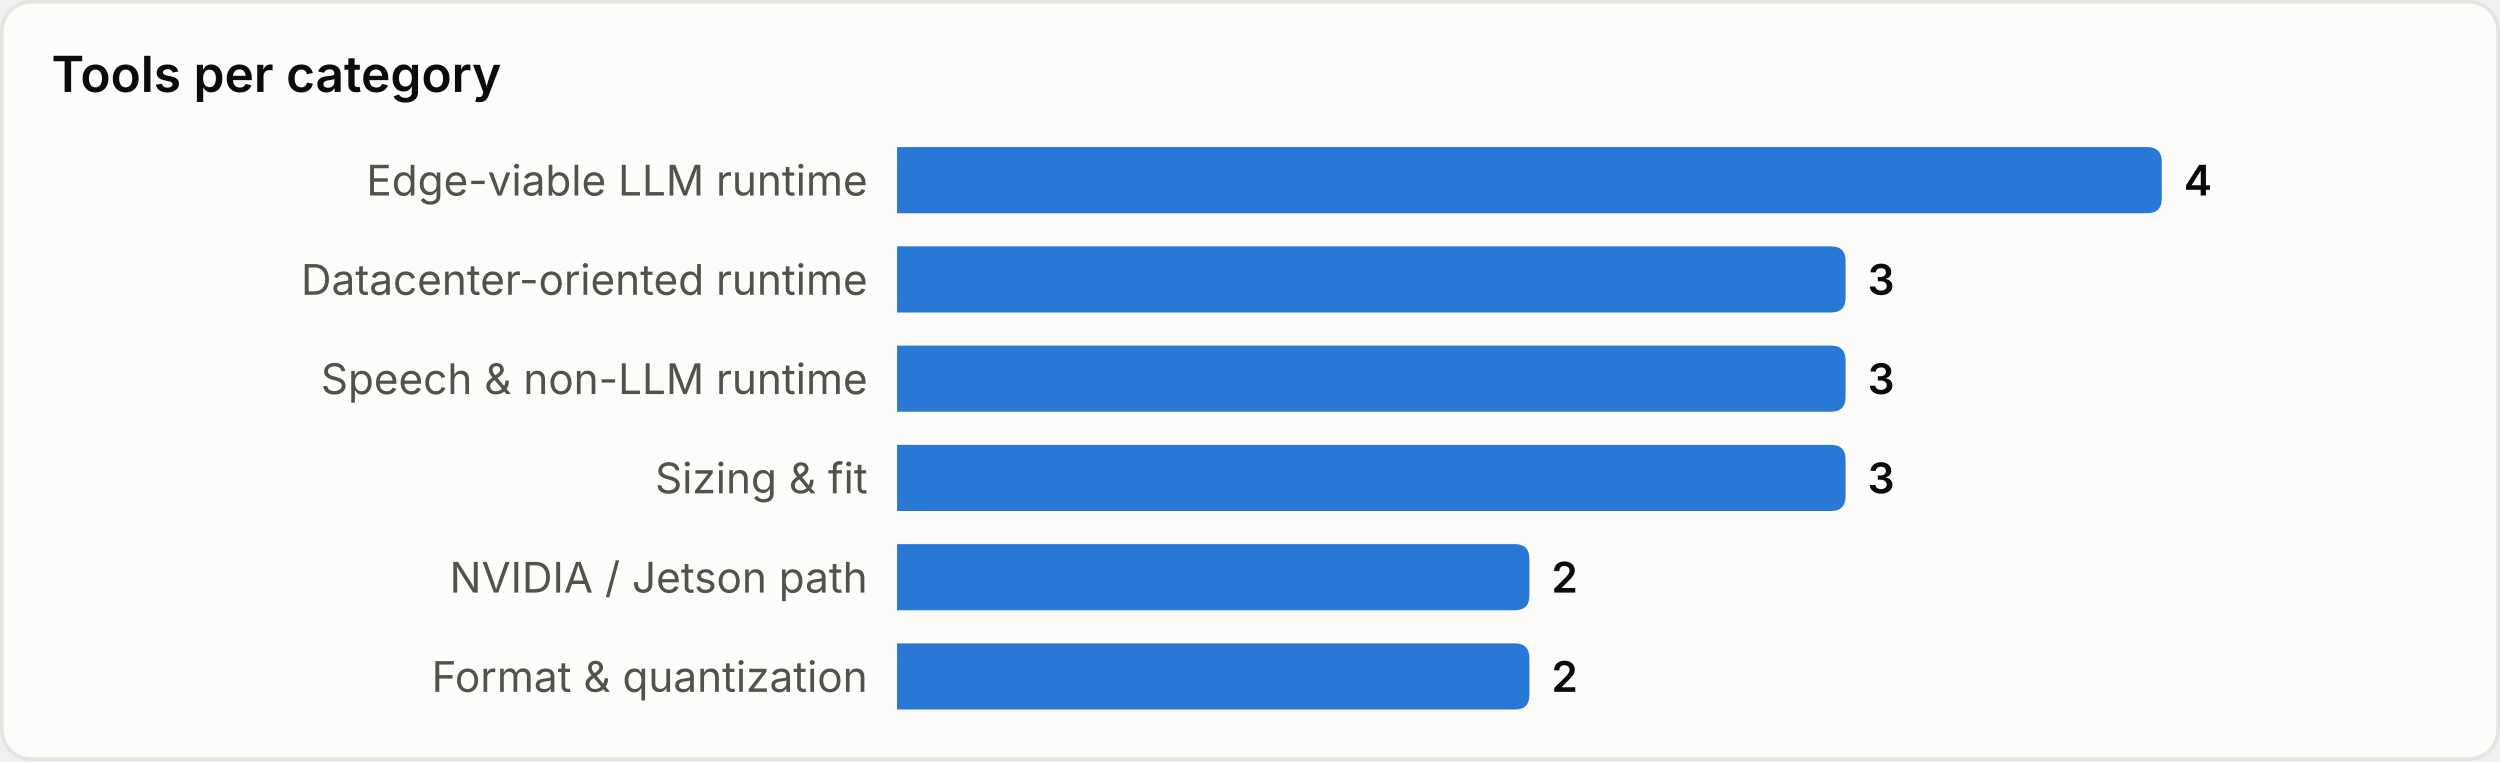
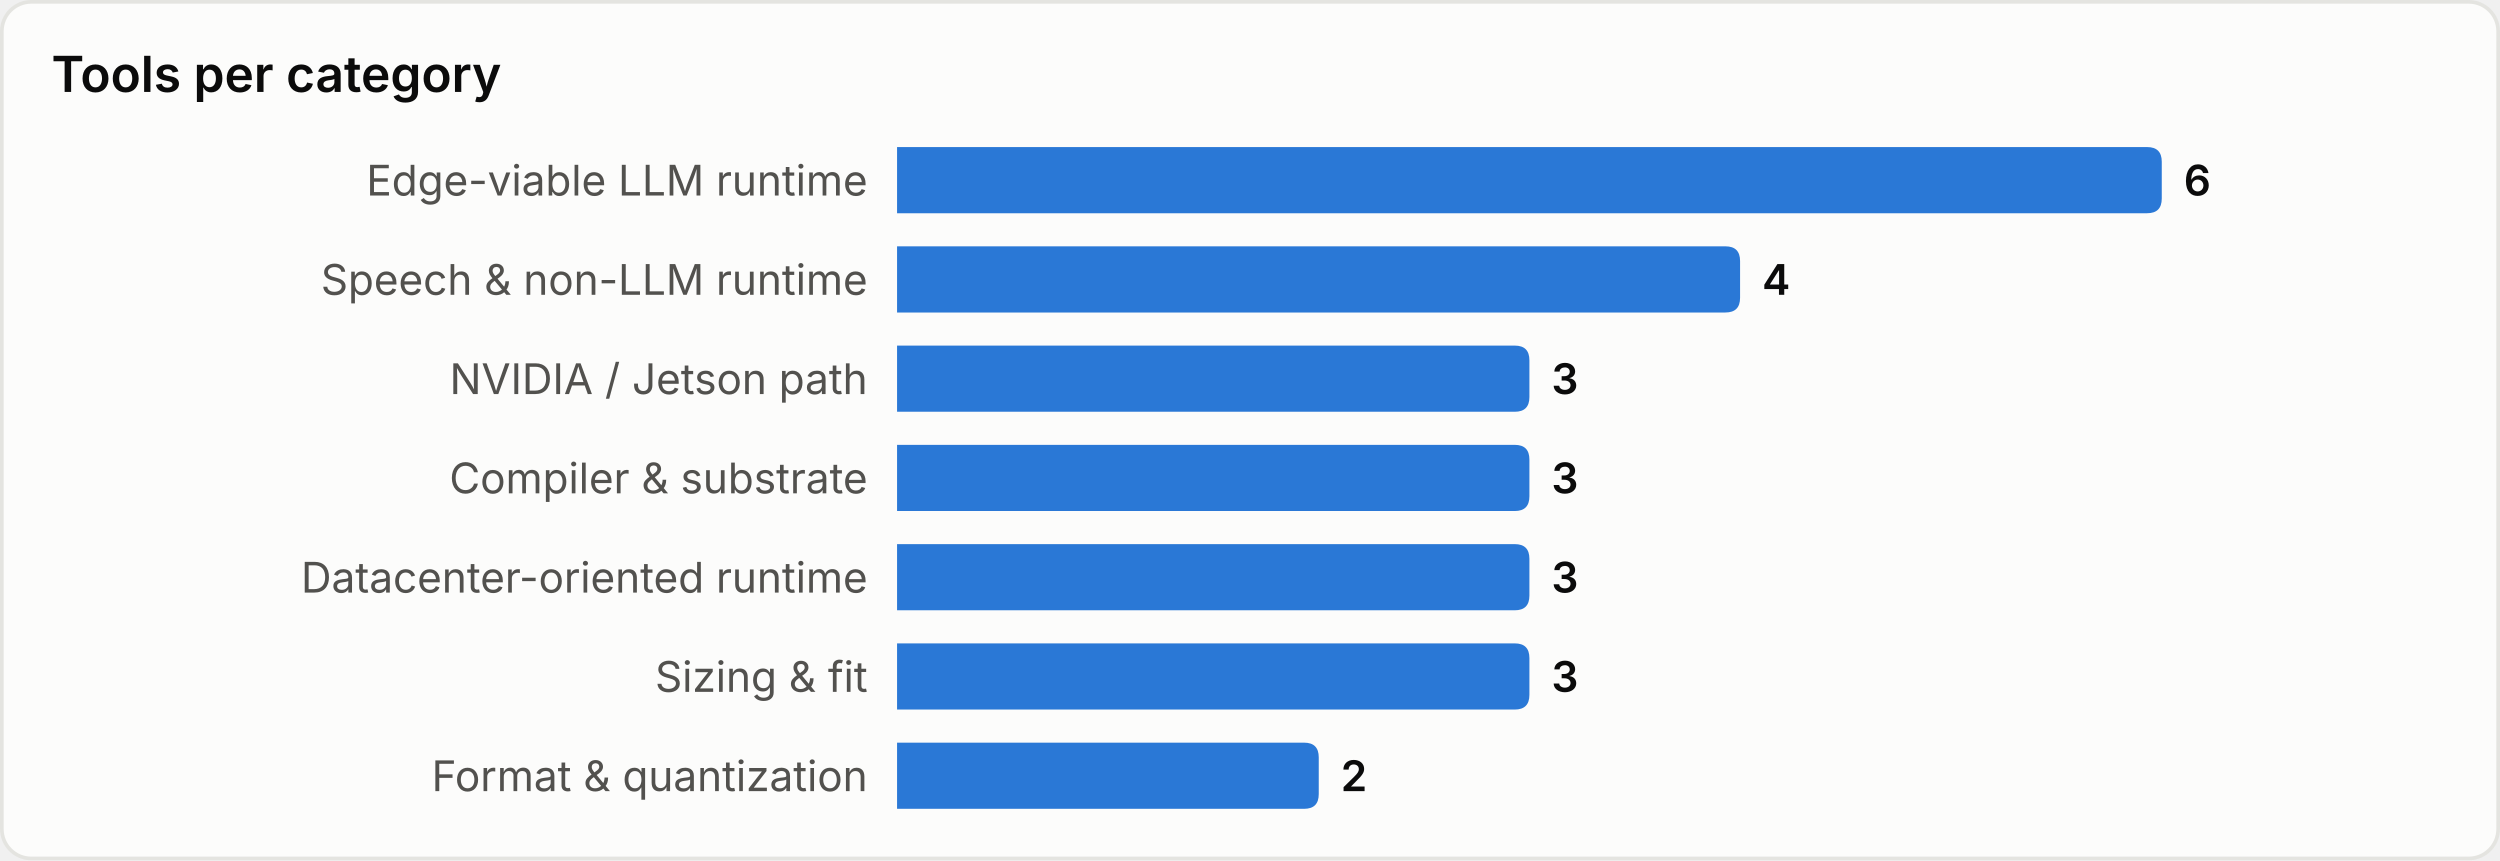
- <svg xmlns="http://www.w3.org/2000/svg" width="680" height="207" viewBox="0 0 680 207" role="img" aria-label="Tools per category">
+ <svg xmlns="http://www.w3.org/2000/svg" width="680" height="234" viewBox="0 0 680 234" role="img" aria-label="Tools per category">
  <style>
text{font-family:system-ui,-apple-system,'Segoe UI',sans-serif}
.srf{fill:#fcfcfb;stroke:#e4e4e0}.ttl{fill:#0b0b0b;font-size:13.5px;font-weight:600}
.lbl{fill:#52514e;font-size:11.5px}.val{fill:#0b0b0b;font-size:11.5px;font-weight:600}
.bar{fill:#2a78d6}
@media(prefers-color-scheme:dark){
.srf{fill:#1a1a19;stroke:#33332f}.ttl{fill:#ffffff}
.lbl{fill:#c3c2b7}.val{fill:#ffffff}.bar{fill:#3987e5}
}
</style>
-   <rect x="0.5" y="0.5" width="679" height="206" rx="8" class="srf" />
+   <rect x="0.5" y="0.5" width="679" height="233" rx="8" class="srf" />
  <text x="14" y="25" class="ttl">Tools per category</text>
  <text x="236" y="49.0" class="lbl" text-anchor="end" dominant-baseline="central">Edge-viable LLM runtime</text>
  <path d="M244,40 h340.0 q4,0 4,4 v10 q0,4 -4,4 h-340.0 z" class="bar" />
-   <text x="594.0" y="49.0" class="val" dominant-baseline="central">4</text>
-   <text x="236" y="76.0" class="lbl" text-anchor="end" dominant-baseline="central">Datacenter-oriented runtime</text>
-   <path d="M244,67 h254.0 q4,0 4,4 v10 q0,4 -4,4 h-254.0 z" class="bar" />
-   <text x="508.0" y="76.0" class="val" dominant-baseline="central">3</text>
-   <text x="236" y="103.0" class="lbl" text-anchor="end" dominant-baseline="central">Speech &amp; non-LLM runtime</text>
-   <path d="M244,94 h254.0 q4,0 4,4 v10 q0,4 -4,4 h-254.0 z" class="bar" />
-   <text x="508.0" y="103.0" class="val" dominant-baseline="central">3</text>
-   <text x="236" y="130.0" class="lbl" text-anchor="end" dominant-baseline="central">Sizing &amp; fit</text>
-   <path d="M244,121 h254.0 q4,0 4,4 v10 q0,4 -4,4 h-254.0 z" class="bar" />
-   <text x="508.0" y="130.0" class="val" dominant-baseline="central">3</text>
-   <text x="236" y="157.0" class="lbl" text-anchor="end" dominant-baseline="central">NVIDIA / Jetson path</text>
+   <text x="594.0" y="49.0" class="val" dominant-baseline="central">6</text>
+   <text x="236" y="76.0" class="lbl" text-anchor="end" dominant-baseline="central">Speech &amp; non-LLM runtime</text>
+   <path d="M244,67 h225.3 q4,0 4,4 v10 q0,4 -4,4 h-225.3 z" class="bar" />
+   <text x="479.3" y="76.0" class="val" dominant-baseline="central">4</text>
+   <text x="236" y="103.0" class="lbl" text-anchor="end" dominant-baseline="central">NVIDIA / Jetson path</text>
+   <path d="M244,94 h168.0 q4,0 4,4 v10 q0,4 -4,4 h-168.0 z" class="bar" />
+   <text x="422.0" y="103.0" class="val" dominant-baseline="central">3</text>
+   <text x="236" y="130.0" class="lbl" text-anchor="end" dominant-baseline="central">Compiler &amp; substrate</text>
+   <path d="M244,121 h168.0 q4,0 4,4 v10 q0,4 -4,4 h-168.0 z" class="bar" />
+   <text x="422.0" y="130.0" class="val" dominant-baseline="central">3</text>
+   <text x="236" y="157.0" class="lbl" text-anchor="end" dominant-baseline="central">Datacenter-oriented runtime</text>
  <path d="M244,148 h168.0 q4,0 4,4 v10 q0,4 -4,4 h-168.0 z" class="bar" />
-   <text x="422.0" y="157.0" class="val" dominant-baseline="central">2</text>
-   <text x="236" y="184.0" class="lbl" text-anchor="end" dominant-baseline="central">Format &amp; quantization</text>
+   <text x="422.0" y="157.0" class="val" dominant-baseline="central">3</text>
+   <text x="236" y="184.0" class="lbl" text-anchor="end" dominant-baseline="central">Sizing &amp; fit</text>
  <path d="M244,175 h168.0 q4,0 4,4 v10 q0,4 -4,4 h-168.0 z" class="bar" />
-   <text x="422.0" y="184.0" class="val" dominant-baseline="central">2</text>
+   <text x="422.0" y="184.0" class="val" dominant-baseline="central">3</text>
+   <text x="236" y="211.0" class="lbl" text-anchor="end" dominant-baseline="central">Format &amp; quantization</text>
+   <path d="M244,202 h110.7 q4,0 4,4 v10 q0,4 -4,4 h-110.7 z" class="bar" />
+   <text x="364.7" y="211.0" class="val" dominant-baseline="central">2</text>
</svg>
